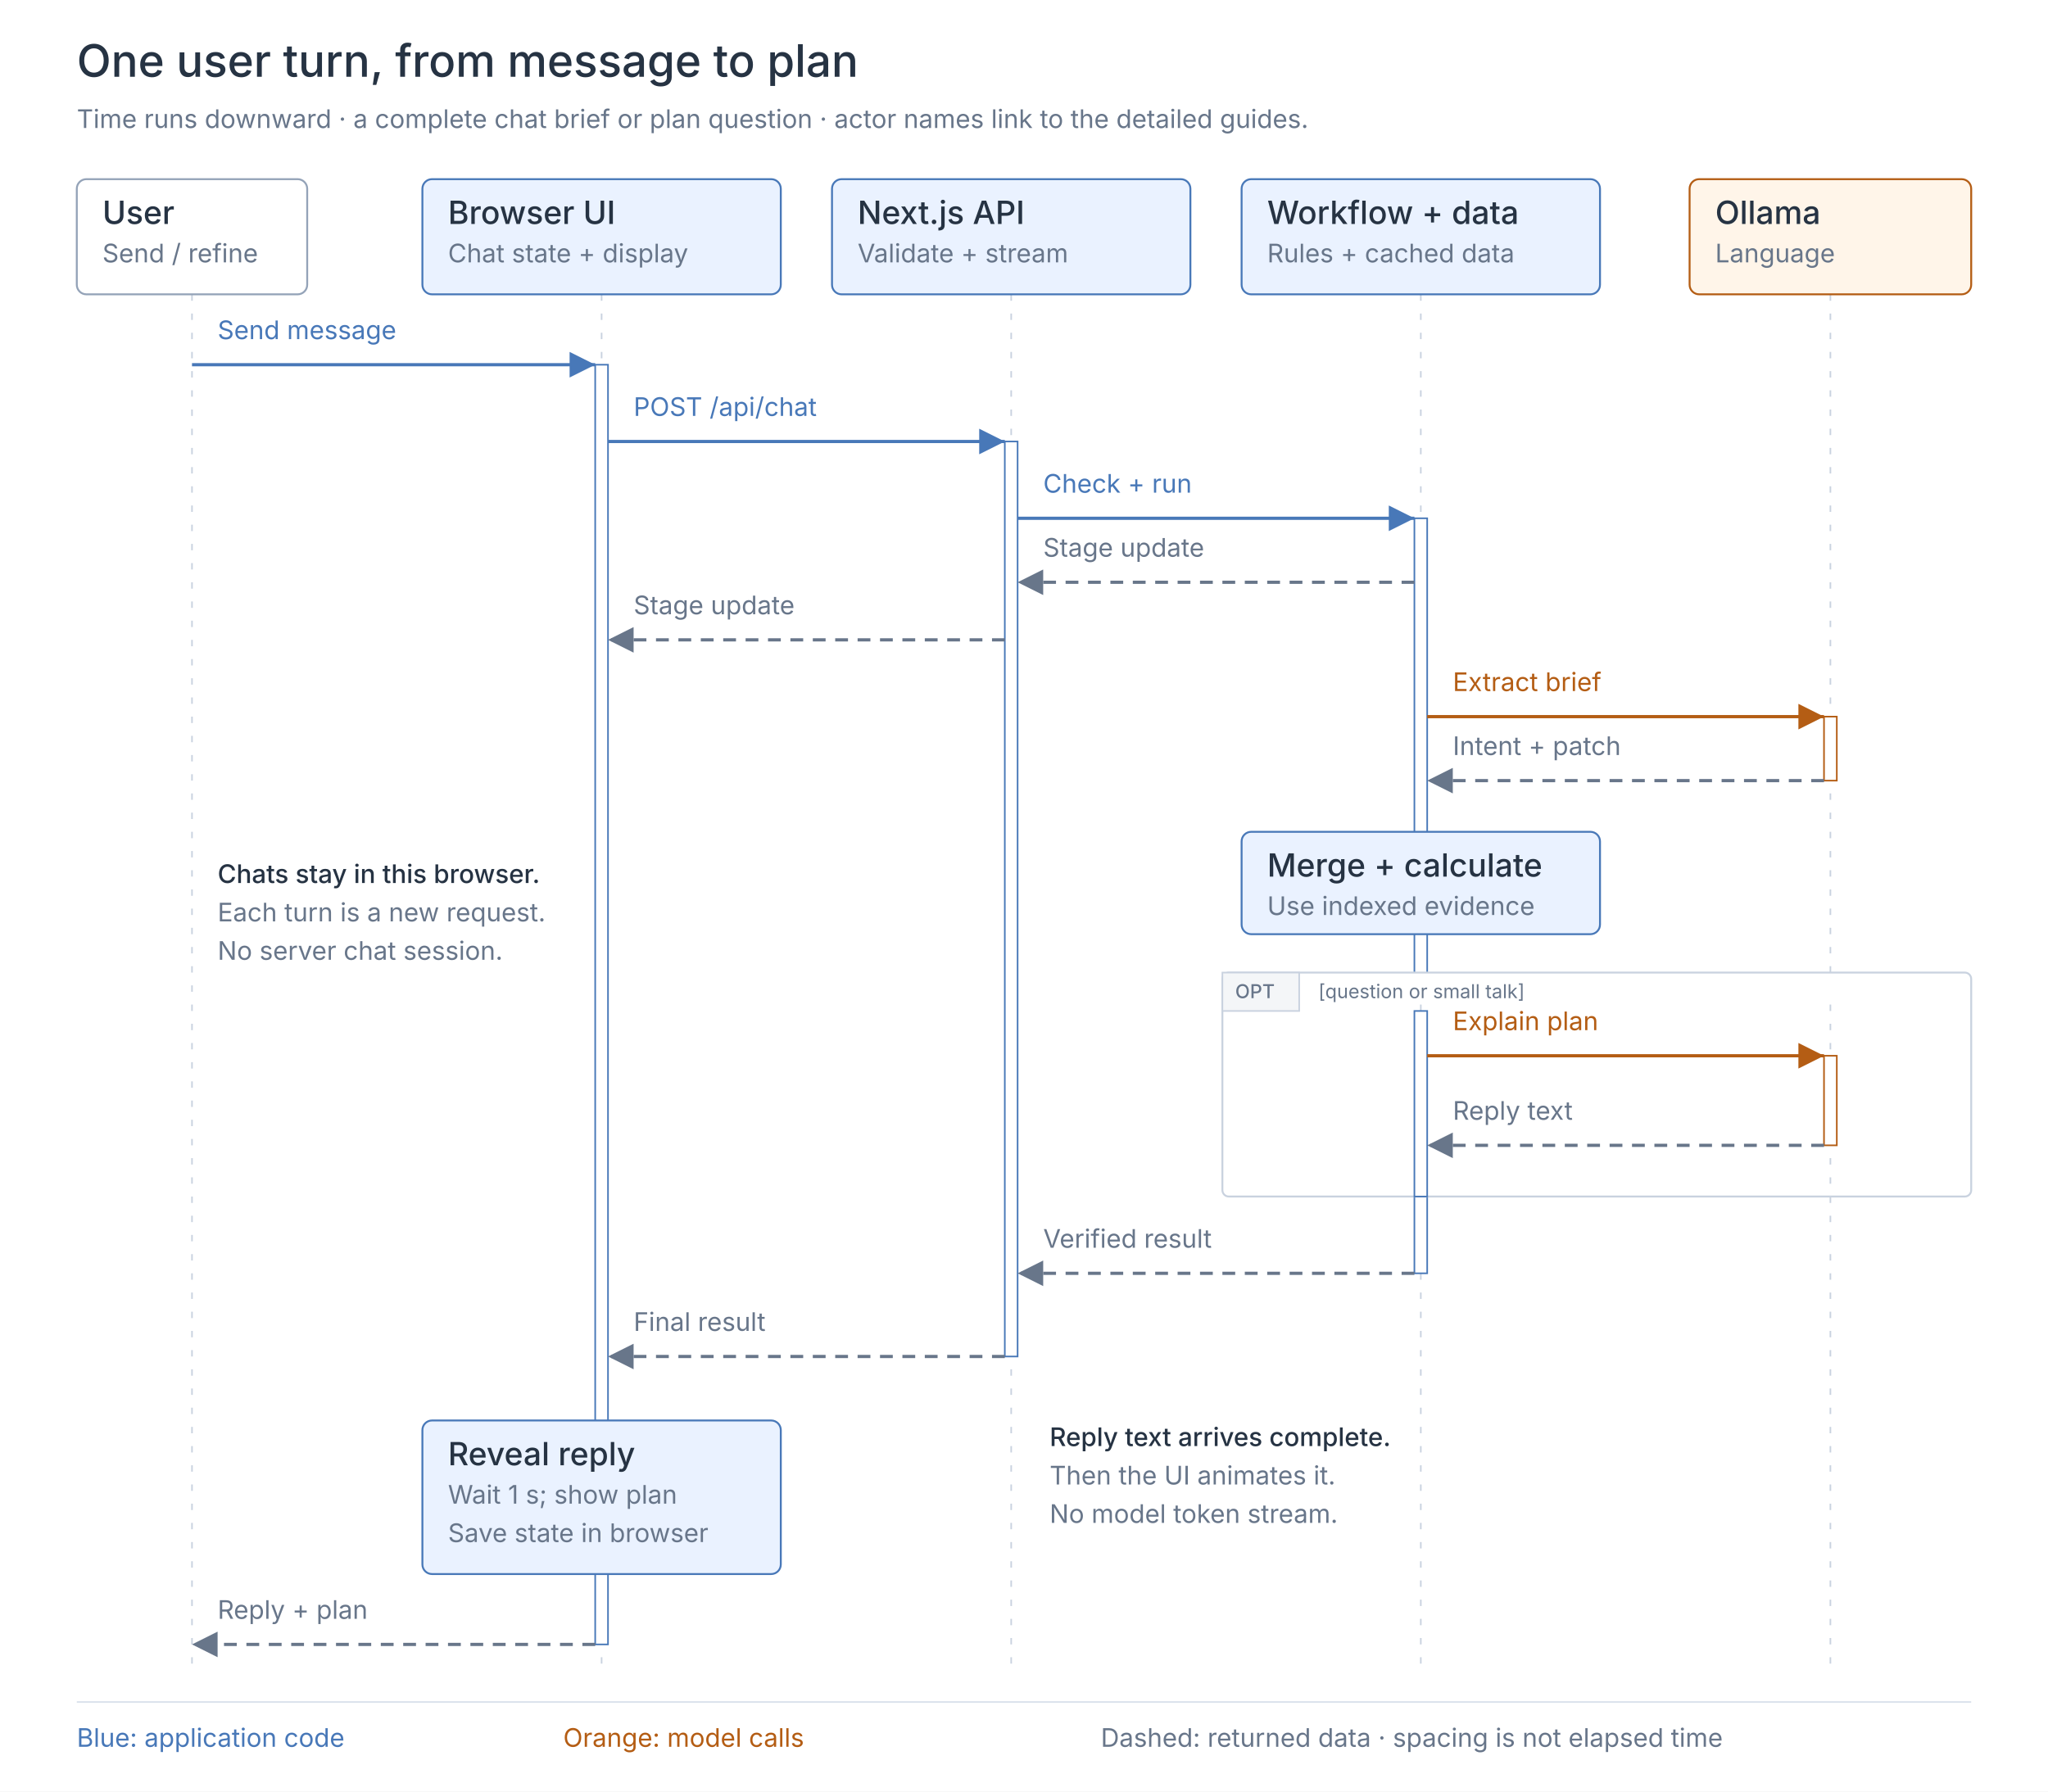
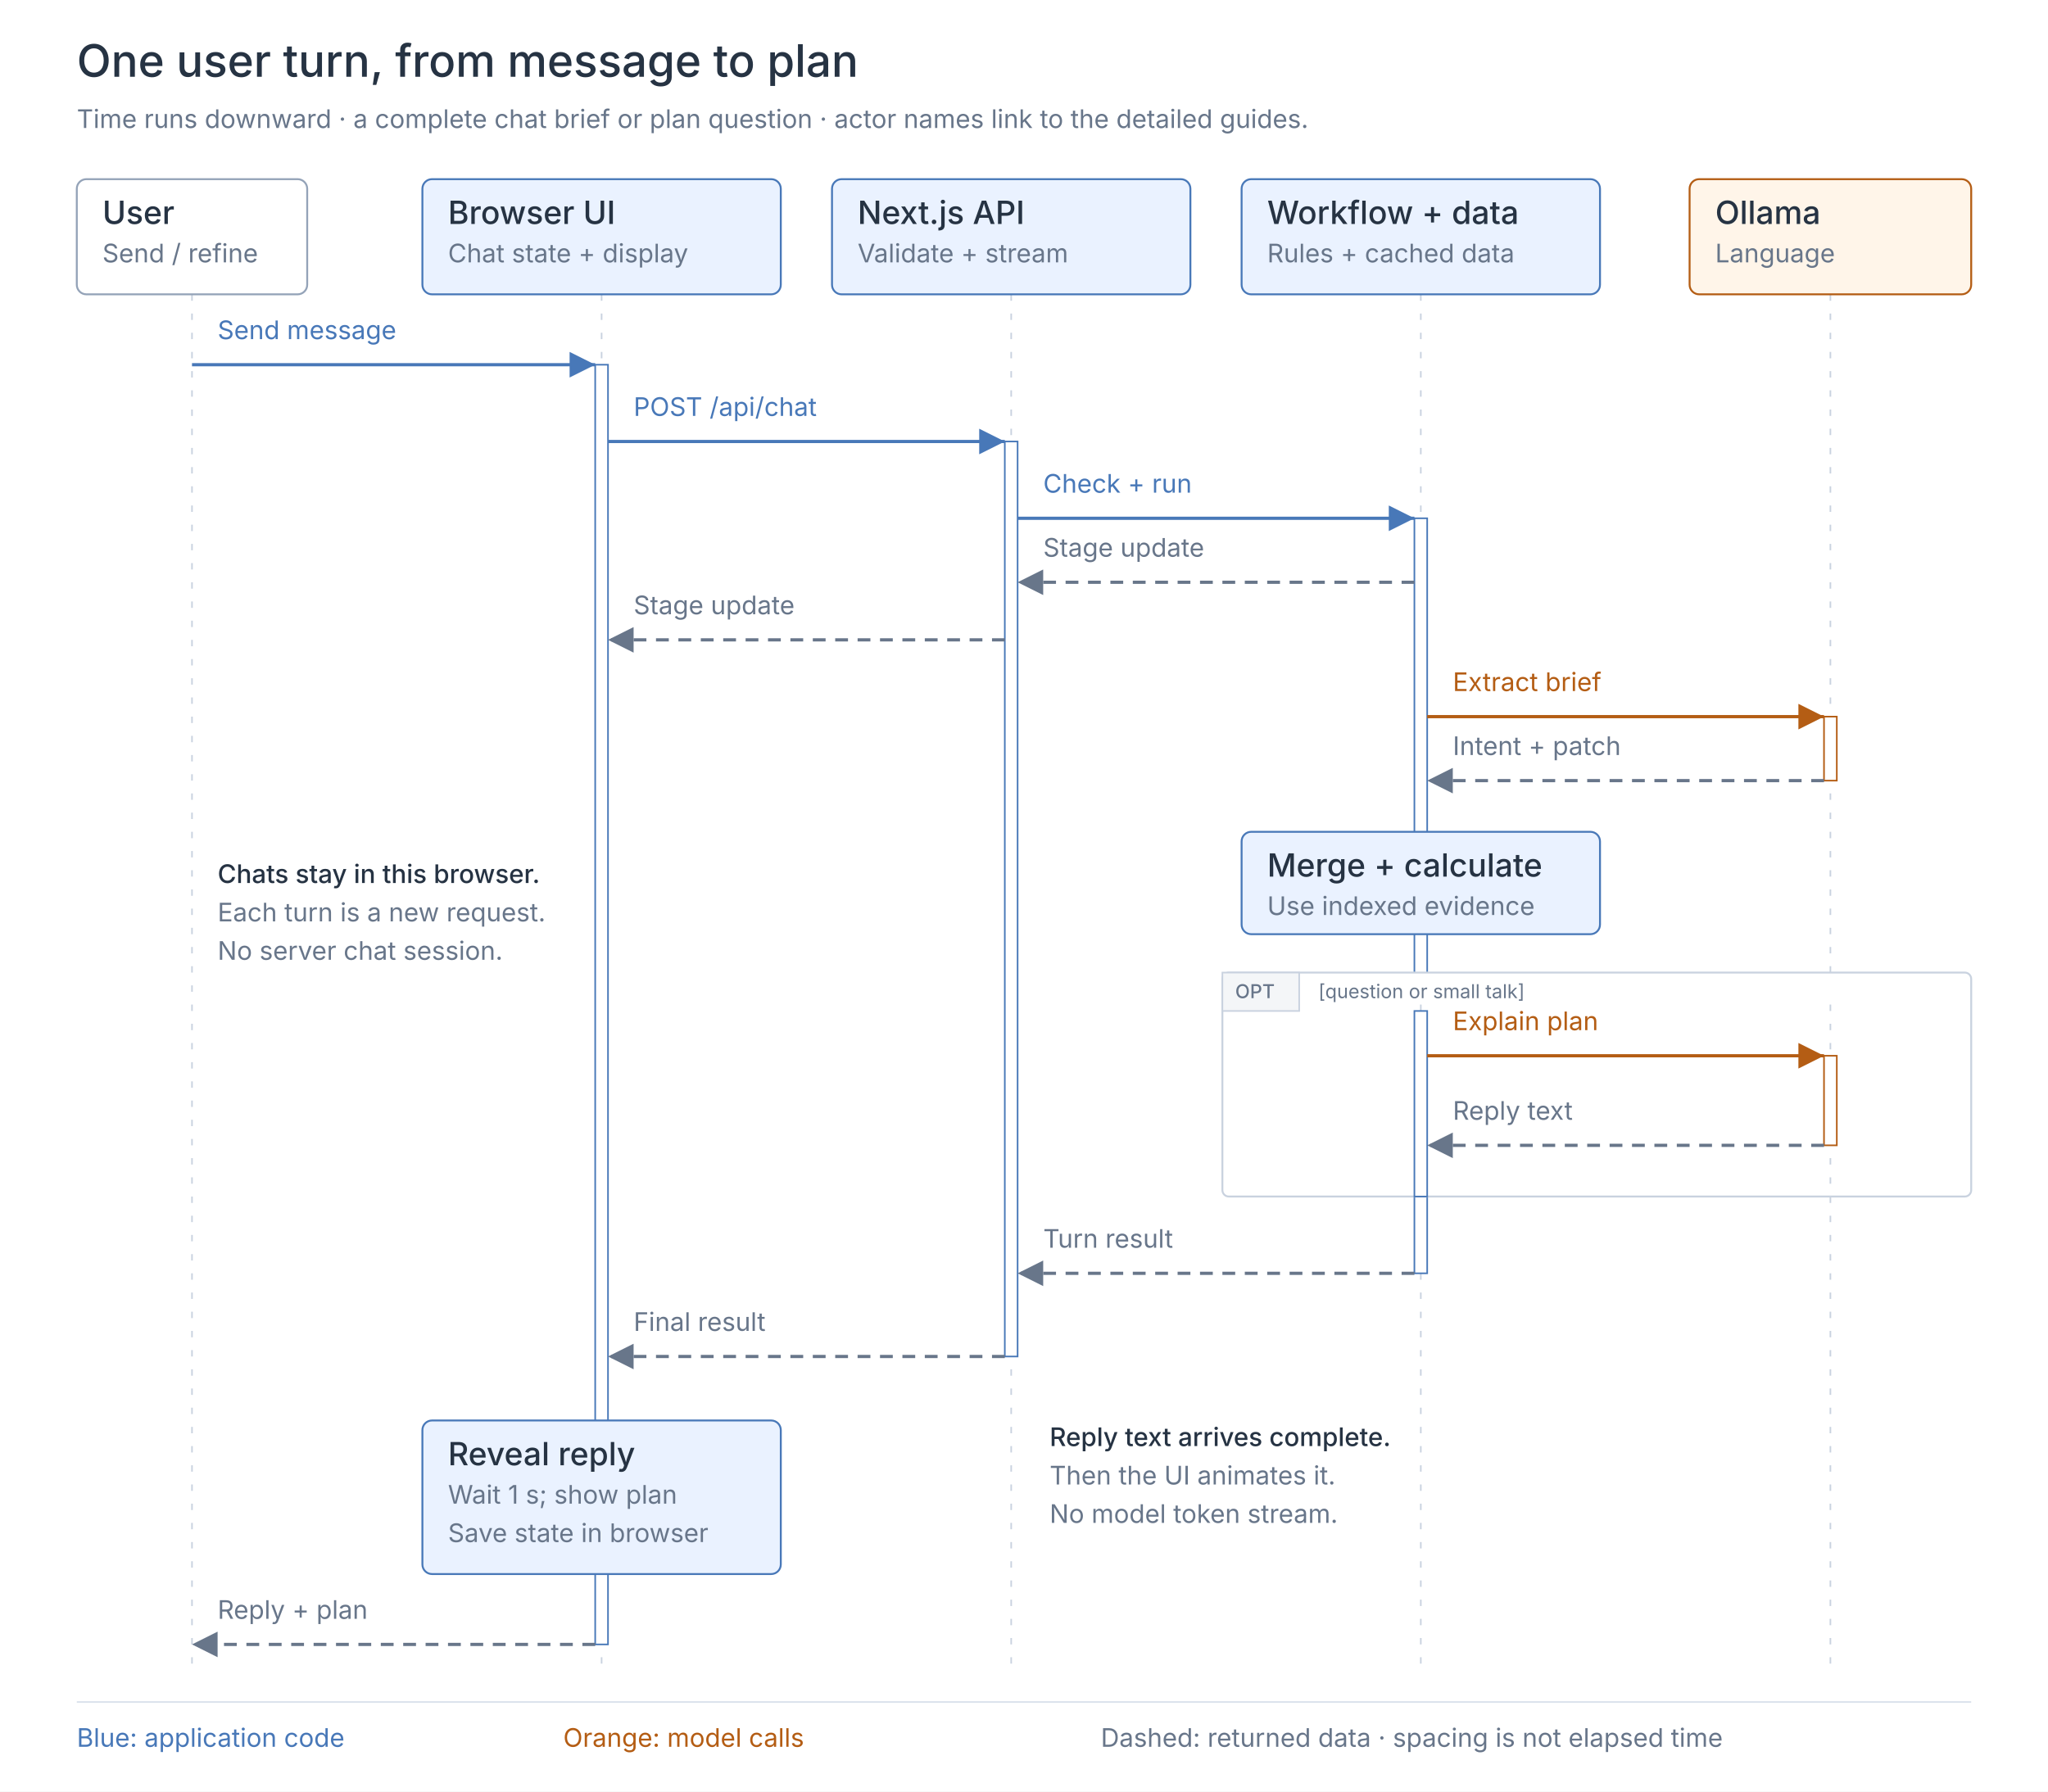
<svg xmlns="http://www.w3.org/2000/svg" viewBox="0 0 1280 1120" width="1280" height="1120" role="img" aria-labelledby="turn-lifecycle-title turn-lifecycle-desc" style="font-family:-apple-system,BlinkMacSystemFont,Segoe UI,sans-serif">
  <rect width="1280" height="1120" fill="#ffffff" />
  <defs>
    <marker id="turn-lifecycle-muted" markerWidth="8" markerHeight="8" refX="8" refY="4" orient="auto">
      <path d="M0 0 L8 4 L0 8 Z" fill="#68768a" />
    </marker>
    <marker id="turn-lifecycle-blue" markerWidth="8" markerHeight="8" refX="8" refY="4" orient="auto">
      <path d="M0 0 L8 4 L0 8 Z" fill="#4878b8" />
    </marker>
    <marker id="turn-lifecycle-orange" markerWidth="8" markerHeight="8" refX="8" refY="4" orient="auto">
      <path d="M0 0 L8 4 L0 8 Z" fill="#b45d14" />
    </marker>
  </defs>
  <text x="48" y="48" font-size="28" fill="#263343" font-weight="500">One user turn, from message to plan</text>
  <text x="48" y="80" font-size="16" fill="#68768a" font-weight="400">Time runs downward · a complete chat brief or plan question · actor names link to the detailed guides.</text>
  <line x1="120" y1="184" x2="120" y2="1048" stroke="#c9d2df" stroke-dasharray="4 8" />
  <line x1="376" y1="184" x2="376" y2="1048" stroke="#c9d2df" stroke-dasharray="4 8" />
  <line x1="632" y1="184" x2="632" y2="1048" stroke="#c9d2df" stroke-dasharray="4 8" />
  <line x1="888" y1="184" x2="888" y2="1048" stroke="#c9d2df" stroke-dasharray="4 8" />
  <line x1="1144" y1="184" x2="1144" y2="1048" stroke="#c9d2df" stroke-dasharray="4 8" />
  <rect x="372" y="228" width="8" height="800" fill="#ffffff" stroke="#4878b8" stroke-width="1" />
  <rect x="628" y="276" width="8" height="572" fill="#ffffff" stroke="#4878b8" stroke-width="1" />
  <rect x="884" y="324" width="8" height="472" fill="#ffffff" stroke="#4878b8" stroke-width="1" />
  <rect x="1140" y="448" width="8" height="40" fill="#ffffff" stroke="#b45d14" stroke-width="1" />
  <rect x="1140" y="660" width="8" height="56" fill="#ffffff" stroke="#b45d14" stroke-width="1" />
  <rect x="764" y="608" width="468" height="140" rx="4" fill="#ffffff" stroke="#c9d2df" stroke-width="1.2" />
  <line x1="888" y1="628" x2="888" y2="748" stroke="#c9d2df" stroke-dasharray="4 8" />
  <line x1="1144" y1="628" x2="1144" y2="748" stroke="#c9d2df" stroke-dasharray="4 8" />
  <rect x="764" y="608" width="48" height="24" fill="#f4f6f8" stroke="#c9d2df" />
  <text x="772" y="624" font-size="12" fill="#68768a" font-weight="500">OPT</text>
  <text x="824" y="624" font-size="12" fill="#68768a" font-weight="400">[question or small talk]</text>
  <rect x="884" y="632" width="8" height="116" fill="#ffffff" stroke="#4878b8" stroke-width="1" />
  <rect x="1140" y="660" width="8" height="56" fill="#ffffff" stroke="#b45d14" stroke-width="1" />
  <path data-source="user" data-target="ui" d="M120 228 H372" fill="none" stroke="#4878b8" stroke-width="2" marker-end="url(#turn-lifecycle-blue)" />
  <rect data-label="user-ui-228" x="136" y="196" width="108" height="24" fill="#ffffff" />
  <text x="136" y="212" font-size="16" fill="#4878b8" font-weight="400">Send message</text>
  <path data-source="ui" data-target="api" d="M380 276 H628" fill="none" stroke="#4878b8" stroke-width="2" marker-end="url(#turn-lifecycle-blue)" />
  <rect data-label="ui-api-276" x="396" y="244" width="128" height="24" fill="#ffffff" />
  <text x="396" y="260" font-size="16" fill="#4878b8" font-weight="400">POST /api/chat</text>
  <path data-source="api" data-target="workflow" d="M636 324 H884" fill="none" stroke="#4878b8" stroke-width="2" marker-end="url(#turn-lifecycle-blue)" />
  <rect data-label="api-workflow-324" x="652" y="292" width="100" height="24" fill="#ffffff" />
  <text x="652" y="308" font-size="16" fill="#4878b8" font-weight="400">Check + run</text>
  <path data-source="workflow" data-target="api" d="M884 364 H636" fill="none" stroke="#68768a" stroke-width="2" stroke-dasharray="8 6" marker-end="url(#turn-lifecycle-muted)" />
  <rect data-label="workflow-api-364" x="652" y="332" width="108" height="24" fill="#ffffff" />
  <text x="652" y="348" font-size="16" fill="#68768a" font-weight="400">Stage update</text>
  <path data-source="api" data-target="ui" d="M628 400 H380" fill="none" stroke="#68768a" stroke-width="2" stroke-dasharray="8 6" marker-end="url(#turn-lifecycle-muted)" />
  <rect data-label="api-ui-400" x="396" y="368" width="108" height="24" fill="#ffffff" />
  <text x="396" y="384" font-size="16" fill="#68768a" font-weight="400">Stage update</text>
  <path data-source="workflow" data-target="ollama" d="M892 448 H1140" fill="none" stroke="#b45d14" stroke-width="2" marker-end="url(#turn-lifecycle-orange)" />
  <rect data-label="workflow-ollama-448" x="908" y="416" width="120" height="24" fill="#ffffff" />
  <text x="908" y="432" font-size="16" fill="#b45d14" font-weight="400">Extract brief</text>
  <path data-source="ollama" data-target="workflow" d="M1140 488 H892" fill="none" stroke="#68768a" stroke-width="2" stroke-dasharray="8 6" marker-end="url(#turn-lifecycle-muted)" />
  <rect data-label="ollama-workflow-488" x="908" y="456" width="128" height="24" fill="#ffffff" />
  <text x="908" y="472" font-size="16" fill="#68768a" font-weight="400">Intent + patch</text>
  <path data-source="workflow" data-target="ollama" d="M892 660 H1140" fill="none" stroke="#b45d14" stroke-width="2" marker-end="url(#turn-lifecycle-orange)" />
  <rect data-label="workflow-ollama-660" x="908" y="628" width="108" height="24" fill="#ffffff" />
  <text x="908" y="644" font-size="16" fill="#b45d14" font-weight="400">Explain plan</text>
  <path data-source="ollama" data-target="workflow" d="M1140 716 H892" fill="none" stroke="#68768a" stroke-width="2" stroke-dasharray="8 6" marker-end="url(#turn-lifecycle-muted)" />
  <rect data-label="ollama-workflow-716" x="908" y="684" width="92" height="24" fill="#ffffff" />
  <text x="908" y="700" font-size="16" fill="#68768a" font-weight="400">Reply text</text>
  <path data-source="workflow" data-target="api" d="M884 796 H636" fill="none" stroke="#68768a" stroke-width="2" stroke-dasharray="8 6" marker-end="url(#turn-lifecycle-muted)" />
  <rect data-label="workflow-api-796" x="652" y="764" width="136" height="24" fill="#ffffff" />
-   <text x="652" y="780" font-size="16" fill="#68768a" font-weight="400">Verified result</text>
+   <text x="652" y="780" font-size="16" fill="#68768a" font-weight="400">Turn result</text>
  <path data-source="api" data-target="ui" d="M628 848 H380" fill="none" stroke="#68768a" stroke-width="2" stroke-dasharray="8 6" marker-end="url(#turn-lifecycle-muted)" />
  <rect data-label="api-ui-848" x="396" y="816" width="108" height="24" fill="#ffffff" />
  <text x="396" y="832" font-size="16" fill="#68768a" font-weight="400">Final result</text>
  <path data-source="ui" data-target="user" d="M372 1028 H120" fill="none" stroke="#68768a" stroke-width="2" stroke-dasharray="8 6" marker-end="url(#turn-lifecycle-muted)" />
  <rect data-label="ui-user-1028" x="136" y="996" width="108" height="24" fill="#ffffff" />
  <text x="136" y="1012" font-size="16" fill="#68768a" font-weight="400">Reply + plan</text>
  <g data-node="user">
    <rect x="48" y="112" width="144" height="72" rx="6" fill="#ffffff" stroke="#94a3b8" stroke-width="1.2" />
    <text x="64" y="140" font-size="20" fill="#263343" font-weight="500">User</text>
    <text x="64" y="164" font-size="16" fill="#68768a" font-weight="400">Send / refine</text>
  </g>
  <a href="../../ui/README.md" aria-label="Browser UI documentation">
    <g data-node="ui">
      <rect x="264" y="112" width="224" height="72" rx="6" fill="#eaf2ff" stroke="#4878b8" stroke-width="1.2" />
      <text x="280" y="140" font-size="20" fill="#263343" font-weight="500">Browser UI</text>
      <text x="280" y="164" font-size="16" fill="#68768a" font-weight="400">Chat state + display</text>
    </g>
  </a>
  <a href="../../api/README.md" aria-label="Next.js API documentation">
    <g data-node="api">
      <rect x="520" y="112" width="224" height="72" rx="6" fill="#eaf2ff" stroke="#4878b8" stroke-width="1.2" />
      <text x="536" y="140" font-size="20" fill="#263343" font-weight="500">Next.js API</text>
      <text x="536" y="164" font-size="16" fill="#68768a" font-weight="400">Validate + stream</text>
    </g>
  </a>
  <a href="../../lib/README.md" aria-label="Workflow + data documentation">
    <g data-node="workflow">
      <rect x="776" y="112" width="224" height="72" rx="6" fill="#eaf2ff" stroke="#4878b8" stroke-width="1.2" />
      <text x="792" y="140" font-size="20" fill="#263343" font-weight="500">Workflow + data</text>
      <text x="792" y="164" font-size="16" fill="#68768a" font-weight="400">Rules + cached data</text>
    </g>
  </a>
  <a href="../../lib/README.md#following-a-request" aria-label="Ollama documentation">
    <g data-node="ollama">
      <rect x="1056" y="112" width="176" height="72" rx="6" fill="#fff5e9" stroke="#b45d14" stroke-width="1.2" />
      <text x="1072" y="140" font-size="20" fill="#263343" font-weight="500">Ollama</text>
      <text x="1072" y="164" font-size="16" fill="#68768a" font-weight="400">Language</text>
    </g>
  </a>
  <a href="../../lib/README.md#planning-rules" aria-label="Merge + calculate documentation">
    <g data-node="calculate">
      <rect x="776" y="520" width="224" height="64" rx="6" fill="#eaf2ff" stroke="#4878b8" stroke-width="1.2" />
      <text x="792" y="548" font-size="20" fill="#263343" font-weight="500">Merge + calculate</text>
      <text x="792" y="572" font-size="16" fill="#68768a" font-weight="400">Use indexed evidence</text>
    </g>
  </a>
  <a href="../../ui/README.md#response-presentation" aria-label="Reveal reply documentation">
    <g data-node="present">
      <rect x="264" y="888" width="224" height="96" rx="6" fill="#eaf2ff" stroke="#4878b8" stroke-width="1.2" />
      <text x="280" y="916" font-size="20" fill="#263343" font-weight="500">Reveal reply</text>
      <text x="280" y="940" font-size="16" fill="#68768a" font-weight="400">Wait 1 s; show plan</text>
      <text x="280" y="964" font-size="16" fill="#68768a" font-weight="400">Save state in browser</text>
    </g>
  </a>
  <text x="136" y="552" font-size="16" fill="#263343" font-weight="500">Chats stay in this browser.</text>
  <text x="136" y="576" font-size="16" fill="#68768a" font-weight="400">Each turn is a new request.</text>
  <text x="136" y="600" font-size="16" fill="#68768a" font-weight="400">No server chat session.</text>
  <text x="656" y="904" font-size="16" fill="#263343" font-weight="500">Reply text arrives complete.</text>
  <text x="656" y="928" font-size="16" fill="#68768a" font-weight="400">Then the UI animates it.</text>
  <text x="656" y="952" font-size="16" fill="#68768a" font-weight="400">No model token stream.</text>
  <line x1="48" y1="1064" x2="1232" y2="1064" stroke="#d9e1eb" />
  <text x="48" y="1092" font-size="16" fill="#4878b8" font-weight="400">Blue: application code</text>
  <text x="352" y="1092" font-size="16" fill="#b45d14" font-weight="400">Orange: model calls</text>
  <text x="688" y="1092" font-size="16" fill="#68768a" font-weight="400">Dashed: returned data · spacing is not elapsed time</text>
</svg>
